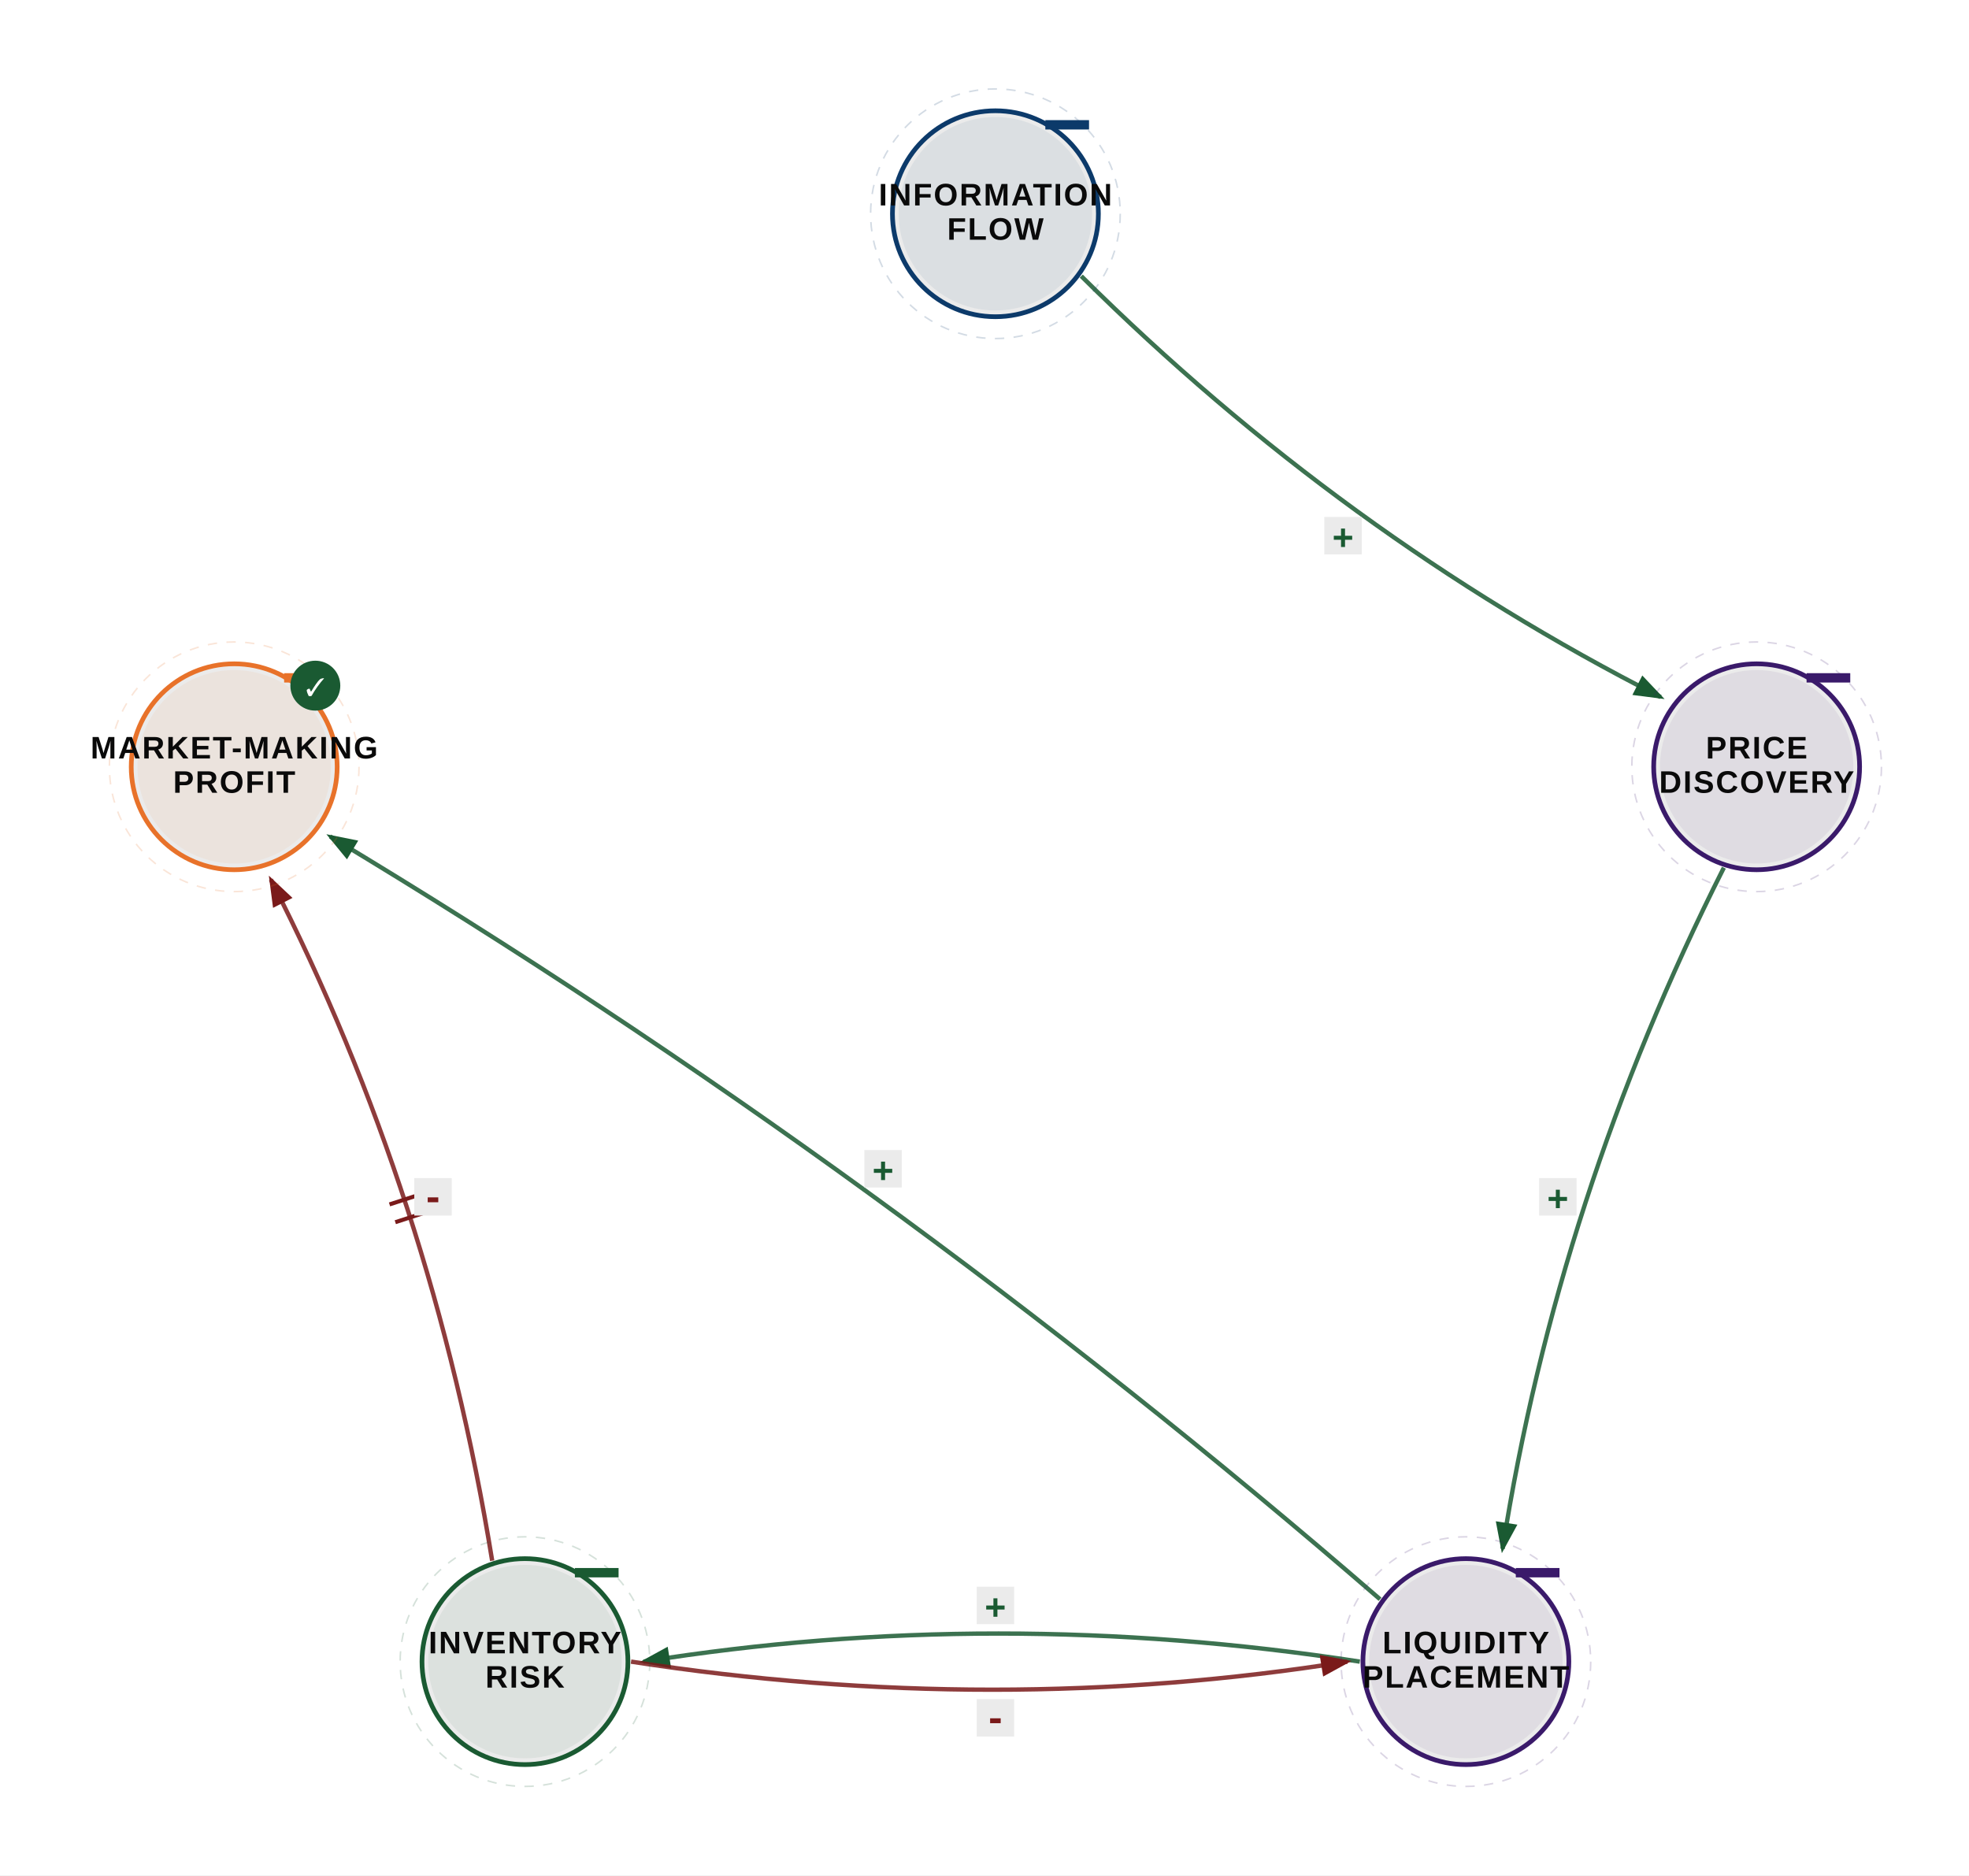
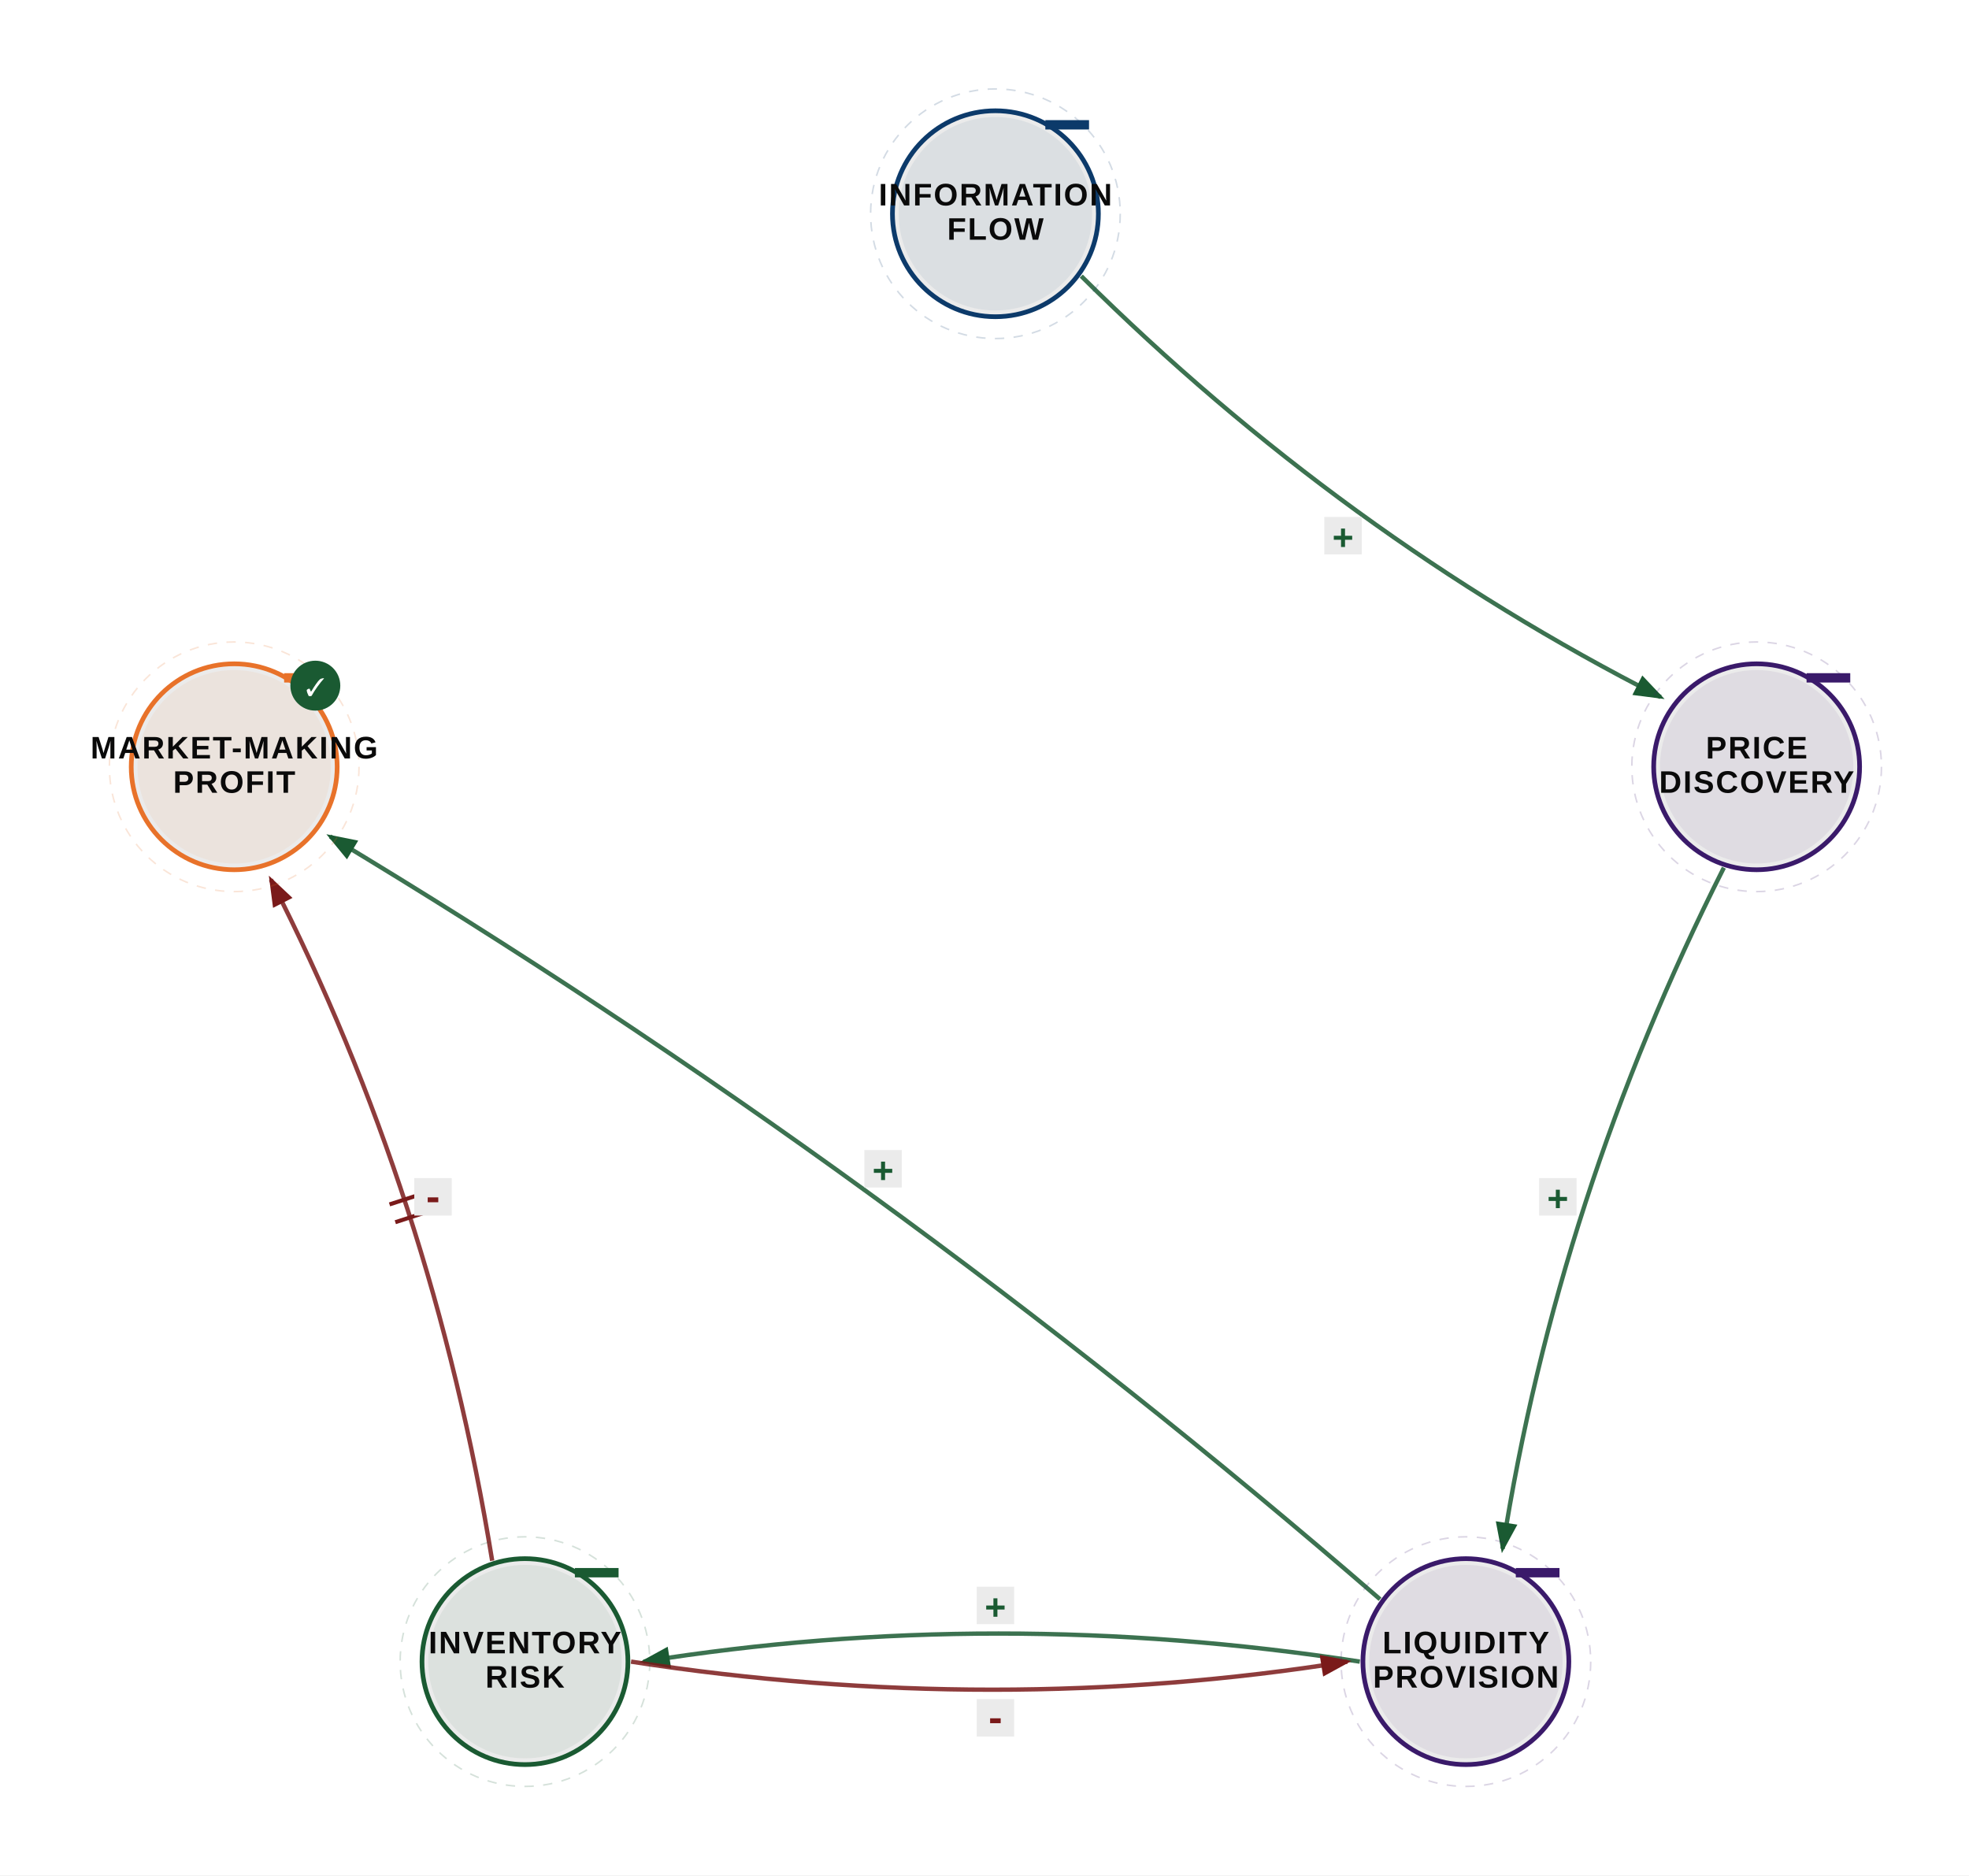
<svg xmlns="http://www.w3.org/2000/svg" viewBox="321 138 631 601" width="631" height="601">
  <rect x="321" y="138" width="631" height="601" fill="#fff" />
  <defs>
    <marker id="ap" markerWidth="7" markerHeight="5" refX="6" refY="2.5" orient="auto">
      <polygon points="0 0,7 2.5,0 5" fill="#1a5a32" />
    </marker>
    <marker id="an" markerWidth="7" markerHeight="5" refX="6" refY="2.5" orient="auto">
      <polygon points="0 0,7 2.5,0 5" fill="#7a1a1a" />
    </marker>
    <marker id="ac" markerWidth="7" markerHeight="5" refX="6" refY="2.5" orient="auto">
      <polygon points="0 0,7 2.5,0 5" fill="#9a9a9a" />
    </marker>
  </defs>
  <g>
    <path d="M667.507,226.485 Q751.393,309.681 853.203,361.401" fill="none" stroke="#1a5a32" stroke-width="1.4" stroke-opacity="0.85" marker-end="url(#ap)" />
    <rect x="745.393" y="303.681" width="12" height="12" fill="#ebebeb" />
    <text x="751.393" y="310.681" text-anchor="middle" dominant-baseline="middle" fill="#1a5a32" font-family="monospace" font-size="11" font-weight="700">+</text>
  </g>
  <g>
    <path d="M873.439,416.073 Q820.237,521.563 802.51,634.373" fill="none" stroke="#1a5a32" stroke-width="1.4" stroke-opacity="0.85" marker-end="url(#ap)" />
    <rect x="814.237" y="515.563" width="12" height="12" fill="#ebebeb" />
    <text x="820.237" y="522.563" text-anchor="middle" dominant-baseline="middle" fill="#1a5a32" font-family="monospace" font-size="11" font-weight="700">+</text>
  </g>
  <g>
    <path d="M763.26,650.528 Q603.991,512.563 426.797,406.073" fill="none" stroke="#1a5a32" stroke-width="1.4" stroke-opacity="0.85" marker-end="url(#ap)" />
    <rect x="597.991" y="506.563" width="12" height="12" fill="#ebebeb" />
    <text x="603.991" y="513.563" text-anchor="middle" dominant-baseline="middle" fill="#1a5a32" font-family="monospace" font-size="11" font-weight="700">+</text>
  </g>
  <g>
    <path d="M756.767,670.513 Q640,652.513 527.233,670.513" fill="none" stroke="#1a5a32" stroke-width="1.4" stroke-opacity="0.85" marker-end="url(#ap)" />
    <rect x="634" y="646.513" width="12" height="12" fill="#ebebeb" />
    <text x="640" y="653.513" text-anchor="middle" dominant-baseline="middle" fill="#1a5a32" font-family="monospace" font-size="11" font-weight="700">+</text>
  </g>
  <g>
    <path d="M523.233,670.513 Q640,688.513 752.767,670.513" fill="none" stroke="#7a1a1a" stroke-width="1.4" stroke-opacity="0.85" marker-end="url(#an)" />
    <rect x="634" y="682.513" width="12" height="12" fill="#ebebeb" />
    <text x="640" y="689.513" text-anchor="middle" dominant-baseline="middle" fill="#7a1a1a" font-family="monospace" font-size="11" font-weight="700">-</text>
  </g>
  <g>
    <path d="M478.727,638.177 Q459.763,521.563 407.797,419.877" fill="none" stroke="#7a1a1a" stroke-width="1.4" stroke-opacity="0.85" marker-end="url(#an)" />
    <g transform="translate(451.5121,525.2949) rotate(-108)">
      <line x1="-3" y1="-5" x2="-3" y2="5" stroke="#7a1a1a" stroke-width="1.3" />
      <line x1="3" y1="-5" x2="3" y2="5" stroke="#7a1a1a" stroke-width="1.3" />
    </g>
    <rect x="453.763" y="515.563" width="12" height="12" fill="#ebebeb" />
    <text x="459.763" y="522.563" text-anchor="middle" dominant-baseline="middle" fill="#7a1a1a" font-family="monospace" font-size="11" font-weight="700">-</text>
  </g>
  <g transform="translate(640,206.5)">
    <circle r="40" fill="none" stroke="#0c3a6a" stroke-width="0.5" stroke-opacity="0.18" stroke-dasharray="3 3" />
    <circle r="33" fill="#ebebeb" stroke="#0c3a6a" stroke-width="1.5" />
    <circle r="31" fill="#0c3a6a" fill-opacity="0.07" />
    <rect x="16" y="-30" width="14" height="3" fill="#0c3a6a" />
    <text x="0" y="-5.5" text-anchor="middle" dominant-baseline="middle" fill="#0a0a0a" font-family="'Barlow Condensed','Arial Narrow','Helvetica Neue',Arial,sans-serif" font-size="10" font-weight="700" letter-spacing="0.05em">INFORMATION</text>
    <text x="0" y="5.5" text-anchor="middle" dominant-baseline="middle" fill="#0a0a0a" font-family="'Barlow Condensed','Arial Narrow','Helvetica Neue',Arial,sans-serif" font-size="10" font-weight="700" letter-spacing="0.05em">FLOW</text>
  </g>
  <g transform="translate(883.946,383.7371)">
    <circle r="40" fill="none" stroke="#3a1a6a" stroke-width="0.5" stroke-opacity="0.18" stroke-dasharray="3 3" />
    <circle r="33" fill="#ebebeb" stroke="#3a1a6a" stroke-width="1.5" />
    <circle r="31" fill="#3a1a6a" fill-opacity="0.07" />
    <rect x="16" y="-30" width="14" height="3" fill="#3a1a6a" />
    <text x="0" y="-5.5" text-anchor="middle" dominant-baseline="middle" fill="#0a0a0a" font-family="'Barlow Condensed','Arial Narrow','Helvetica Neue',Arial,sans-serif" font-size="10" font-weight="700" letter-spacing="0.05em">PRICE</text>
    <text x="0" y="5.5" text-anchor="middle" dominant-baseline="middle" fill="#0a0a0a" font-family="'Barlow Condensed','Arial Narrow','Helvetica Neue',Arial,sans-serif" font-size="10" font-weight="700" letter-spacing="0.05em">DISCOVERY</text>
  </g>
  <g transform="translate(790.7669,670.5129)">
    <circle r="40" fill="none" stroke="#3a1a6a" stroke-width="0.5" stroke-opacity="0.18" stroke-dasharray="3 3" />
    <circle r="33" fill="#ebebeb" stroke="#3a1a6a" stroke-width="1.5" />
    <circle r="31" fill="#3a1a6a" fill-opacity="0.07" />
    <rect x="16" y="-30" width="14" height="3" fill="#3a1a6a" />
    <text x="0" y="-5.5" text-anchor="middle" dominant-baseline="middle" fill="#0a0a0a" font-family="'Barlow Condensed','Arial Narrow','Helvetica Neue',Arial,sans-serif" font-size="10" font-weight="700" letter-spacing="0.05em">LIQUIDITY</text>
-     <text x="0" y="5.5" text-anchor="middle" dominant-baseline="middle" fill="#0a0a0a" font-family="'Barlow Condensed','Arial Narrow','Helvetica Neue',Arial,sans-serif" font-size="10" font-weight="700" letter-spacing="0.05em">PLACEMENT</text>
+     <text x="0" y="5.5" text-anchor="middle" dominant-baseline="middle" fill="#0a0a0a" font-family="'Barlow Condensed','Arial Narrow','Helvetica Neue',Arial,sans-serif" font-size="10" font-weight="700" letter-spacing="0.05em">PROVISION</text>
  </g>
  <g transform="translate(489.2331,670.5129)">
    <circle r="40" fill="none" stroke="#1a5a32" stroke-width="0.5" stroke-opacity="0.18" stroke-dasharray="3 3" />
    <circle r="33" fill="#ebebeb" stroke="#1a5a32" stroke-width="1.5" />
    <circle r="31" fill="#1a5a32" fill-opacity="0.07" />
    <rect x="16" y="-30" width="14" height="3" fill="#1a5a32" />
    <text x="0" y="-5.5" text-anchor="middle" dominant-baseline="middle" fill="#0a0a0a" font-family="'Barlow Condensed','Arial Narrow','Helvetica Neue',Arial,sans-serif" font-size="10" font-weight="700" letter-spacing="0.05em">INVENTORY</text>
    <text x="0" y="5.5" text-anchor="middle" dominant-baseline="middle" fill="#0a0a0a" font-family="'Barlow Condensed','Arial Narrow','Helvetica Neue',Arial,sans-serif" font-size="10" font-weight="700" letter-spacing="0.05em">RISK</text>
  </g>
  <g transform="translate(396.054,383.7371)">
    <circle r="40" fill="none" stroke="#e8722a" stroke-width="0.5" stroke-opacity="0.18" stroke-dasharray="3 3" />
    <circle r="33" fill="#ebebeb" stroke="#e8722a" stroke-width="1.5" />
    <circle r="31" fill="#e8722a" fill-opacity="0.07" />
    <rect x="16" y="-30" width="14" height="3" fill="#e8722a" />
    <text x="0" y="-5.5" text-anchor="middle" dominant-baseline="middle" fill="#0a0a0a" font-family="'Barlow Condensed','Arial Narrow','Helvetica Neue',Arial,sans-serif" font-size="10" font-weight="700" letter-spacing="0.05em">MARKET-MAKING</text>
    <text x="0" y="5.5" text-anchor="middle" dominant-baseline="middle" fill="#0a0a0a" font-family="'Barlow Condensed','Arial Narrow','Helvetica Neue',Arial,sans-serif" font-size="10" font-weight="700" letter-spacing="0.05em">PROFIT</text>
    <circle cx="26" cy="-26" r="8" fill="#1a5a32" />
    <text x="26" y="-25" text-anchor="middle" dominant-baseline="middle" fill="#fff" font-size="8" font-weight="700">✓</text>
  </g>
</svg>
